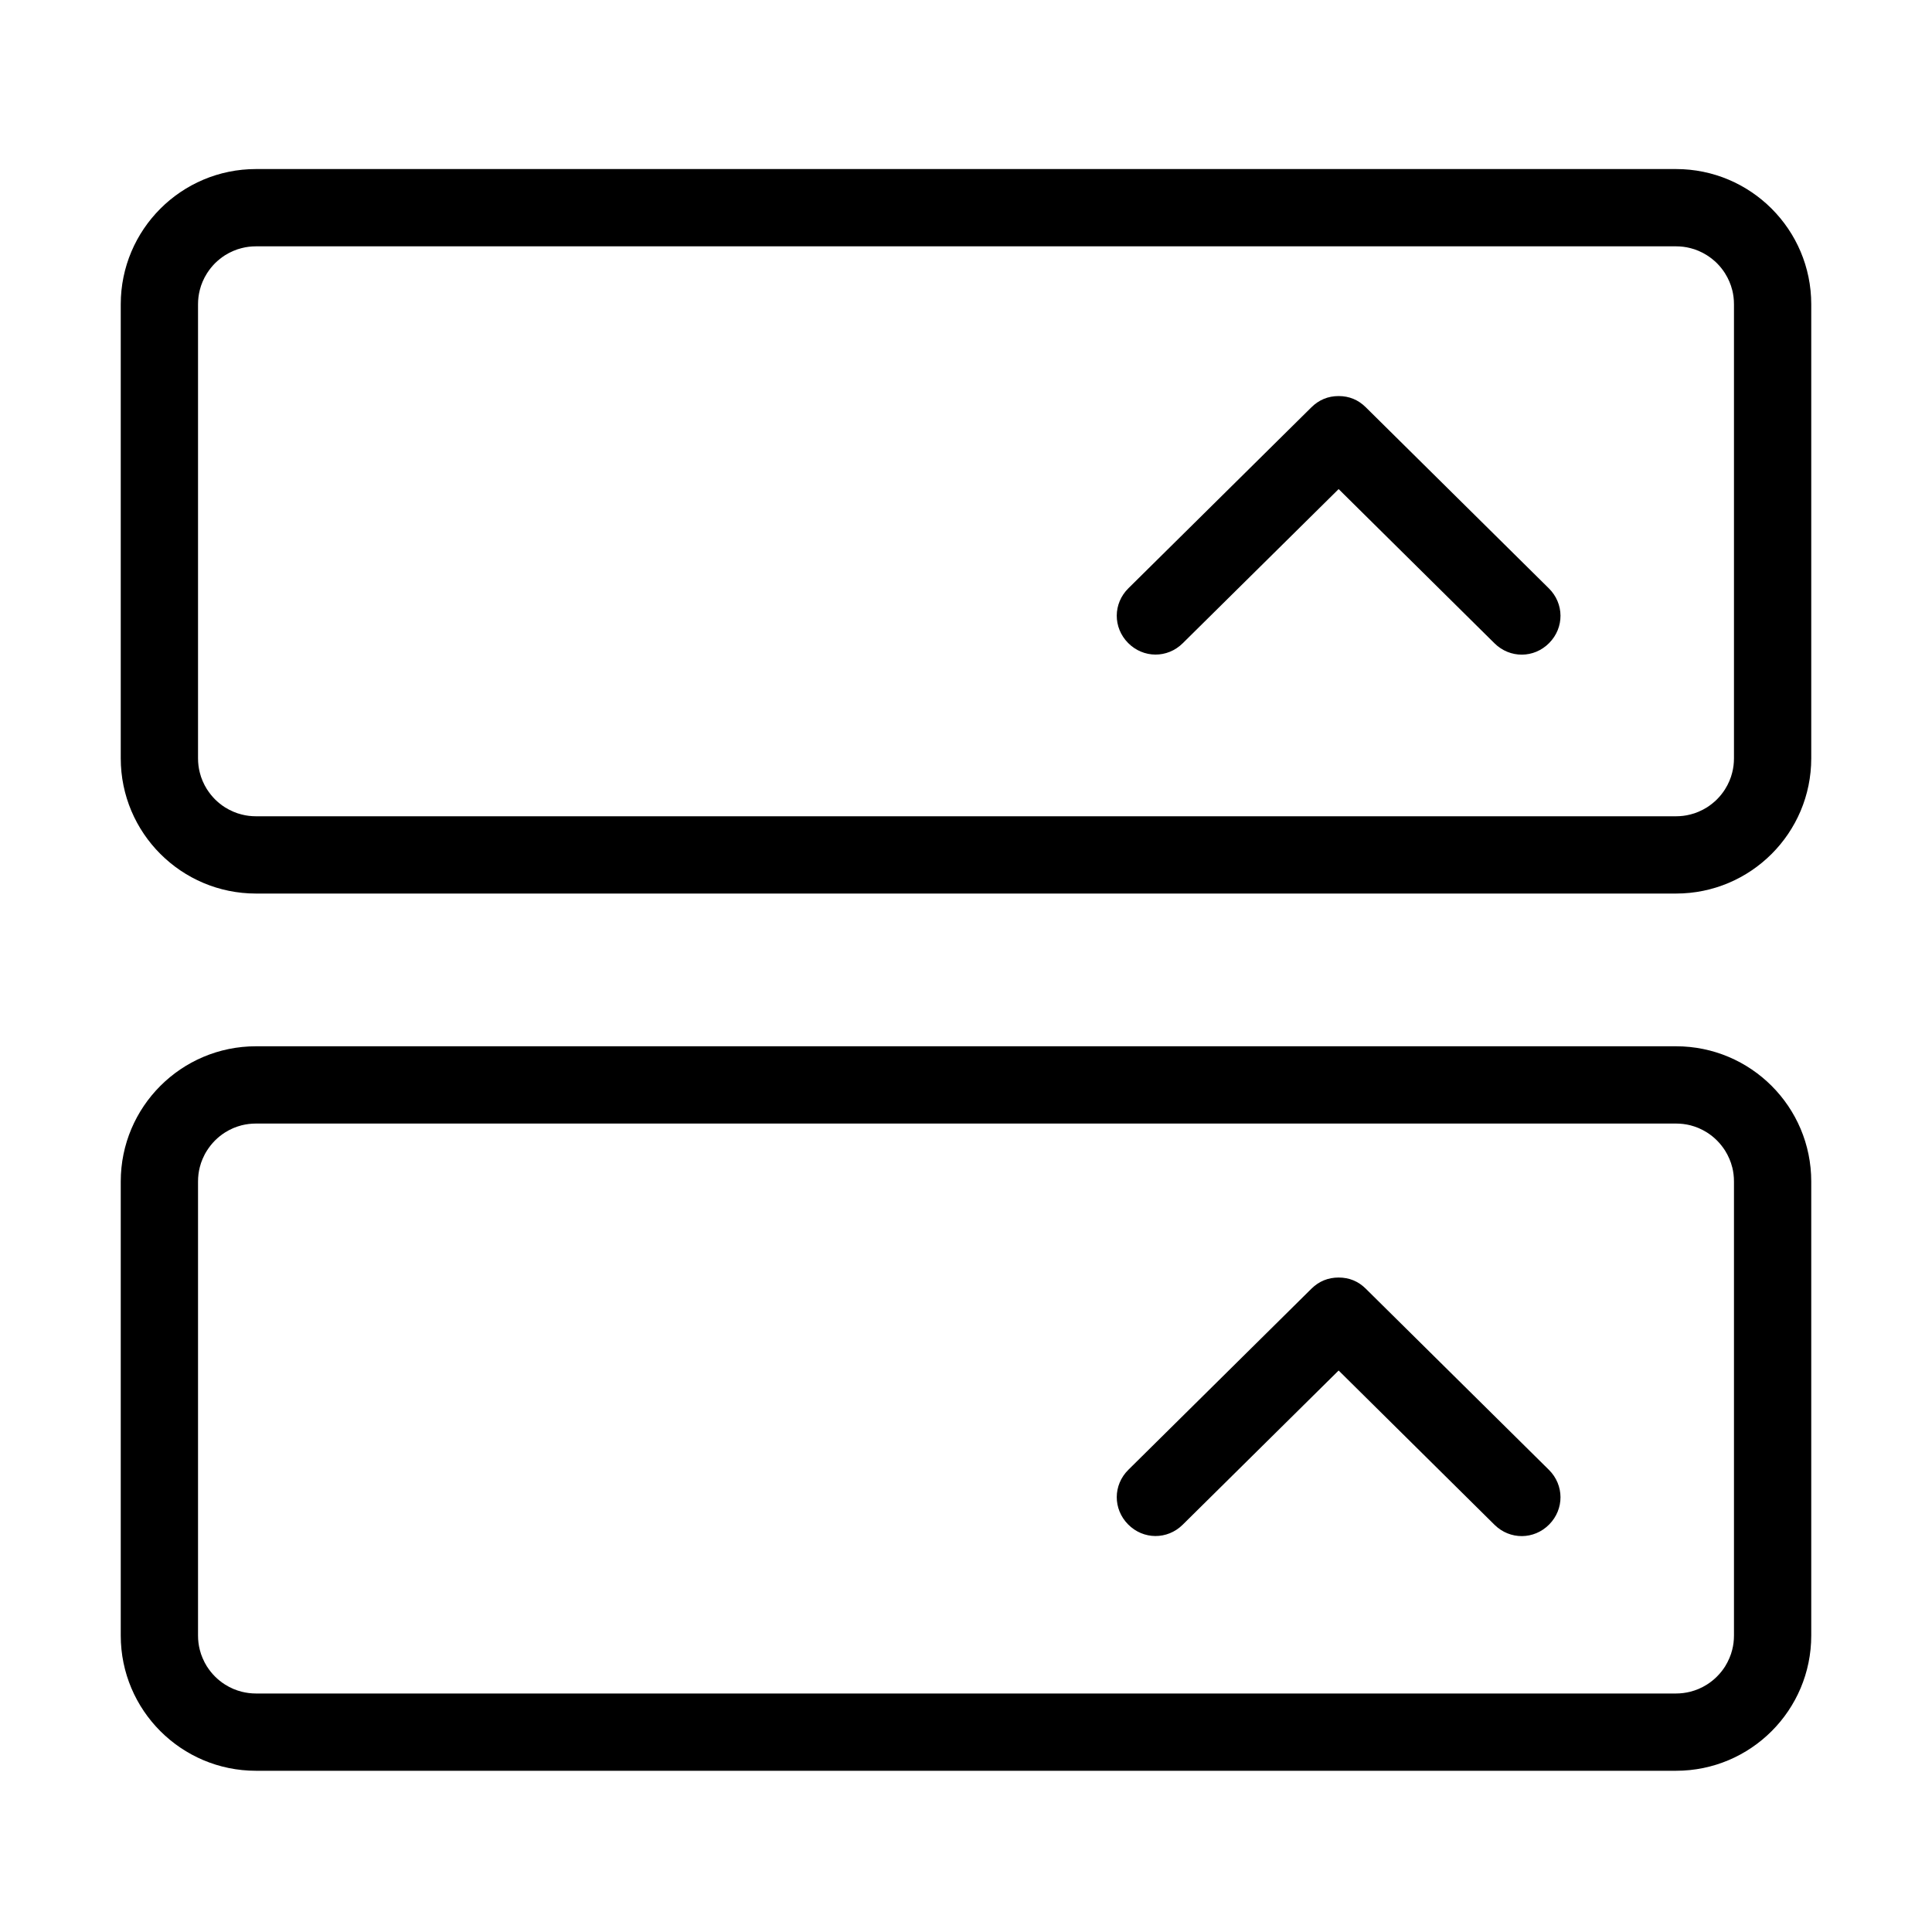
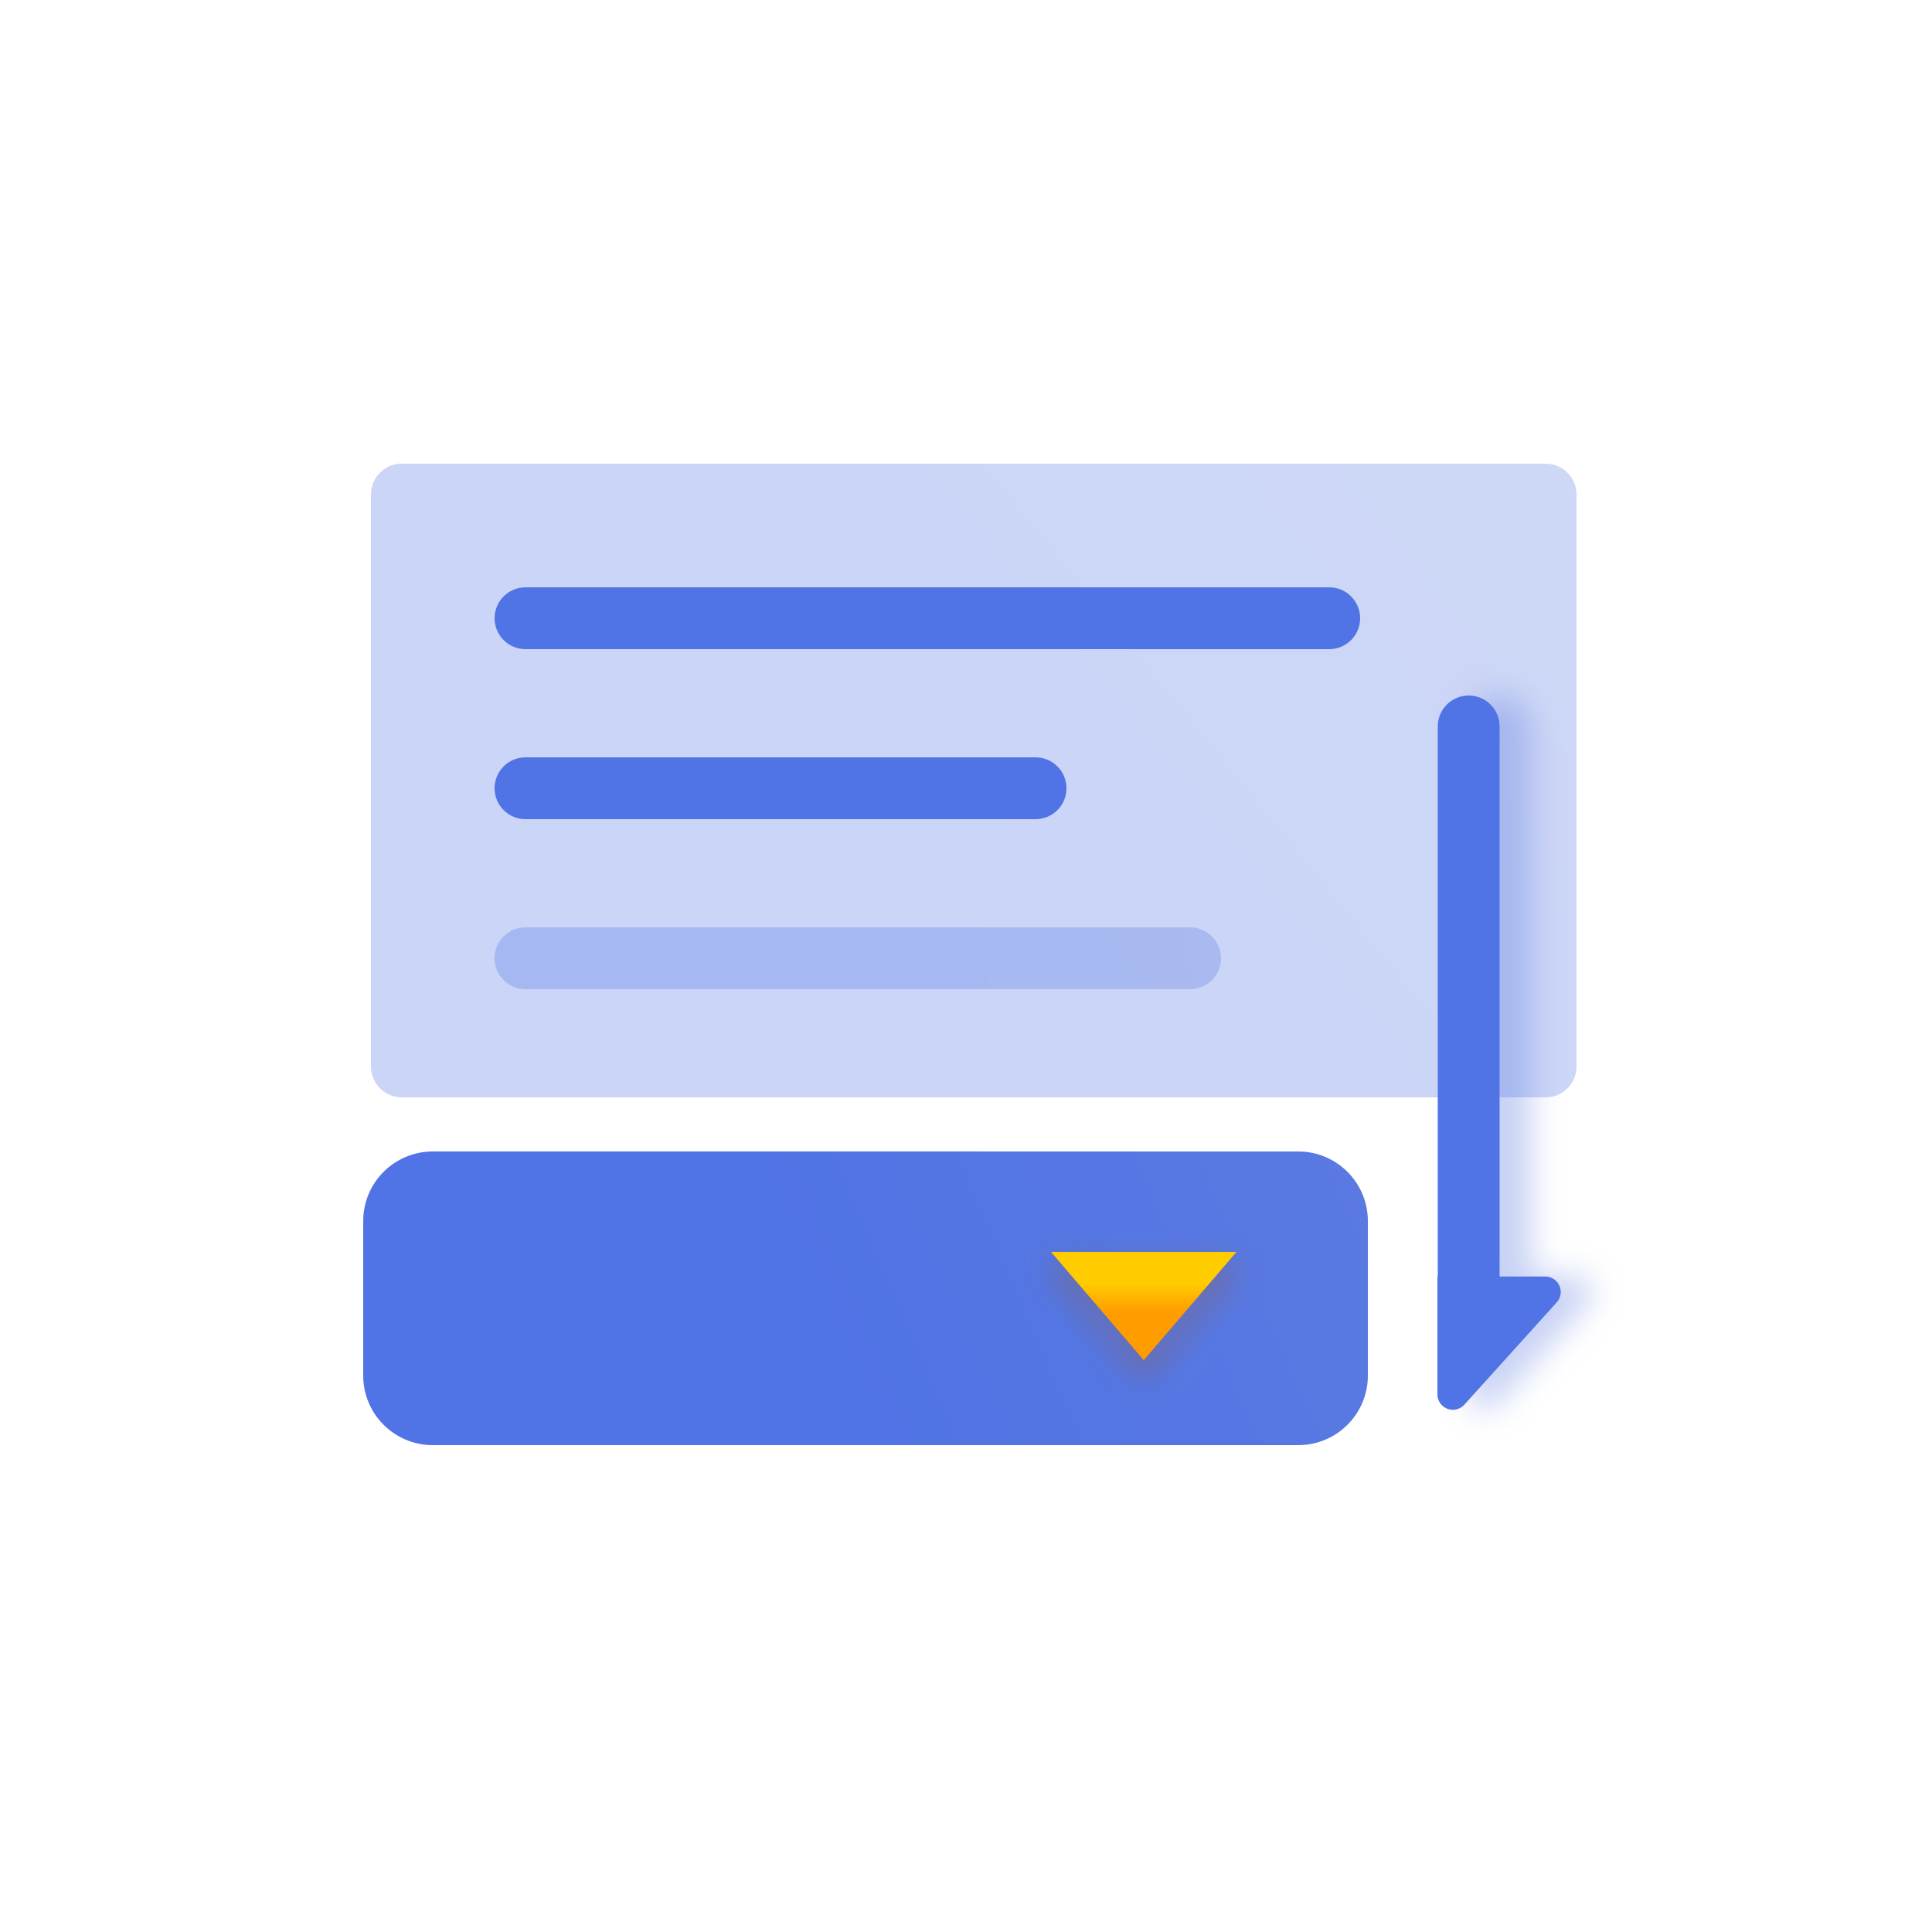
- <svg xmlns="http://www.w3.org/2000/svg" viewBox="0 0 40 40" width="40" height="40" fill="none">
-   <rect id="折叠面板" width="40" height="40" x="0" y="0" fill="rgb(255,255,255)" fill-opacity="0" />
-   <path id="矢量 538" d="M34.7 3.5C36.246 3.5 37.5 4.754 37.5 6.3L37.5 15.7C37.5 17.246 36.246 18.5 34.7 18.5L5.3 18.5C3.754 18.5 2.5 17.246 2.5 15.7L2.5 6.3C2.5 4.754 3.754 3.5 5.3 3.5L34.7 3.5ZM34.7 5.1L5.3 5.1C5.198 5.1 5.099 5.112 5.003 5.137C4.945 5.151 4.889 5.17 4.833 5.194C4.772 5.22 4.713 5.25 4.658 5.285C4.584 5.333 4.515 5.388 4.451 5.451C4.388 5.515 4.333 5.584 4.286 5.658C4.25 5.714 4.22 5.772 4.194 5.833C4.17 5.889 4.151 5.945 4.137 6.003L4.137 6.003C4.112 6.099 4.1 6.198 4.1 6.3L4.1 15.7C4.1 15.802 4.112 15.901 4.137 15.997L4.137 15.997C4.151 16.055 4.17 16.111 4.194 16.167C4.22 16.228 4.25 16.286 4.285 16.342L4.286 16.342C4.333 16.416 4.388 16.485 4.451 16.549C4.515 16.612 4.584 16.668 4.658 16.715C4.714 16.75 4.772 16.78 4.833 16.806C4.889 16.83 4.945 16.849 5.003 16.863C5.099 16.888 5.198 16.9 5.3 16.9L34.7 16.9C34.802 16.9 34.901 16.888 34.997 16.863L34.997 16.863C35.055 16.849 35.111 16.83 35.167 16.806C35.228 16.78 35.286 16.75 35.342 16.715L35.342 16.715C35.416 16.667 35.485 16.612 35.549 16.549Q35.642 16.455 35.712 16.346L35.715 16.342L35.715 16.342L35.715 16.341Q35.768 16.258 35.806 16.167C35.83 16.111 35.849 16.055 35.863 15.997C35.888 15.901 35.9 15.802 35.9 15.7L35.9 6.3Q35.9 6.147 35.864 6.004L35.863 6.003C35.849 5.945 35.83 5.889 35.806 5.833Q35.768 5.743 35.716 5.661L35.715 5.658L35.715 5.658L35.712 5.654Q35.642 5.545 35.549 5.451C35.485 5.388 35.416 5.333 35.342 5.286C35.286 5.25 35.228 5.22 35.167 5.194C35.111 5.17 35.055 5.151 34.997 5.137C34.901 5.112 34.802 5.1 34.7 5.1ZM24.487 13.318L27.715 10.126L30.942 13.319C31.261 13.634 31.759 13.632 32.074 13.313C32.389 12.995 32.386 12.497 32.068 12.182L28.277 8.432C28.122 8.278 27.934 8.2 27.715 8.2C27.496 8.2 27.308 8.278 27.152 8.432L23.362 12.18C23.043 12.495 23.041 12.993 23.356 13.312C23.671 13.63 24.169 13.633 24.487 13.318ZM34.7 21.662C36.246 21.662 37.5 22.915 37.5 24.462L37.5 33.862C37.5 35.408 36.246 36.662 34.7 36.662L5.3 36.662C3.754 36.662 2.5 35.408 2.5 33.862L2.5 24.462C2.5 22.915 3.754 21.662 5.3 21.662L34.7 21.662ZM34.7 23.262L5.3 23.262C5.198 23.262 5.099 23.274 5.003 23.298C4.945 23.313 4.889 23.332 4.833 23.355C4.772 23.381 4.713 23.412 4.658 23.447C4.584 23.494 4.515 23.549 4.451 23.613C4.388 23.677 4.333 23.746 4.286 23.82C4.25 23.875 4.22 23.934 4.194 23.995C4.17 24.05 4.151 24.107 4.137 24.164C4.112 24.26 4.1 24.359 4.1 24.462L4.1 33.862C4.1 33.964 4.112 34.063 4.137 34.159L4.137 34.159C4.151 34.216 4.17 34.273 4.194 34.328C4.22 34.39 4.25 34.448 4.285 34.504L4.286 34.504C4.333 34.578 4.388 34.647 4.451 34.71C4.515 34.774 4.584 34.829 4.658 34.876C4.714 34.911 4.772 34.942 4.833 34.968C4.889 34.991 4.945 35.01 5.003 35.025C5.099 35.049 5.198 35.062 5.3 35.062L34.7 35.062C34.802 35.062 34.901 35.049 34.997 35.025L34.997 35.025C35.055 35.01 35.111 34.991 35.167 34.968C35.228 34.942 35.286 34.911 35.342 34.876L35.342 34.876C35.416 34.829 35.485 34.774 35.549 34.71Q35.642 34.617 35.712 34.508L35.715 34.504L35.715 34.504Q35.767 34.42 35.806 34.328C35.83 34.273 35.849 34.216 35.863 34.159C35.888 34.063 35.9 33.964 35.9 33.862L35.9 24.462Q35.9 24.309 35.864 24.165L35.863 24.165C35.849 24.107 35.83 24.05 35.806 23.995Q35.767 23.903 35.715 23.82L35.715 23.82L35.712 23.816Q35.642 23.707 35.549 23.613C35.485 23.549 35.416 23.494 35.342 23.447C35.286 23.412 35.228 23.381 35.167 23.355C35.111 23.332 35.055 23.313 34.997 23.298C34.901 23.274 34.802 23.262 34.7 23.262ZM24.487 31.567L27.715 28.375L30.942 31.569C31.261 31.884 31.759 31.881 32.074 31.563C32.389 31.244 32.386 30.746 32.068 30.431L28.277 26.681C28.122 26.527 27.934 26.45 27.715 26.45C27.496 26.45 27.308 26.527 27.152 26.681L23.362 30.43C23.043 30.745 23.041 31.242 23.356 31.561C23.671 31.88 24.169 31.882 24.487 31.567Z" fill="currentColor" fill-rule="evenodd" />
+ <svg xmlns="http://www.w3.org/2000/svg" xmlns:xlink="http://www.w3.org/1999/xlink" width="125px" height="125px" viewBox="0 0 125 125" version="1.1">
+   <defs>
+     <linearGradient x1="44.099%" y1="60.178%" x2="128.793%" y2="24.076%" id="linearGradient-1">
+       <stop stop-color="#5073E5" offset="0%" />
+       <stop stop-color="#5E7CE0" offset="100%" />
+     </linearGradient>
+     <linearGradient x1="44.099%" y1="52.914%" x2="128.793%" y2="42.578%" id="linearGradient-2">
+       <stop stop-color="#5073E5" offset="0%" />
+       <stop stop-color="#5E7CE0" offset="100%" />
+     </linearGradient>
+     <linearGradient x1="44.099%" y1="52.914%" x2="128.793%" y2="42.578%" id="linearGradient-3">
+       <stop stop-color="#5073E5" offset="0%" />
+       <stop stop-color="#5E7CE0" offset="100%" />
+     </linearGradient>
+     <linearGradient x1="50%" y1="0%" x2="50%" y2="100%" id="linearGradient-4">
+       <stop stop-color="#FFCC00" offset="0%" />
+       <stop stop-color="#FF9D00" offset="100%" />
+     </linearGradient>
+     <polygon id="path-5" points="68 81 80 81 74 88" />
+     <filter x="-29.2%" y="-35.7%" width="158.3%" height="200.0%" filterUnits="objectBoundingBox" id="filter-6">
+       <feOffset dx="0" dy="1" in="SourceAlpha" result="shadowOffsetOuter1" />
+       <feMorphology radius="4.084" operator="erode" in="SourceAlpha" result="shadowInner" />
+       <feOffset dx="0" dy="1" in="shadowInner" result="shadowInner" />
+       <feComposite in="shadowOffsetOuter1" in2="shadowInner" operator="out" result="shadowOffsetOuter1" />
+       <feGaussianBlur stdDeviation="1" in="shadowOffsetOuter1" result="shadowBlurOuter1" />
+       <feColorMatrix values="0 0 0 0 0.662   0 0 0 0 0.325   0 0 0 0 0.005  0 0 0 0.5 0" type="matrix" in="shadowBlurOuter1" />
+     </filter>
+     <filter x="-45.8%" y="-64.3%" width="191.7%" height="257.1%" filterUnits="objectBoundingBox" id="filter-7">
+       <feGaussianBlur stdDeviation="1.5" in="SourceAlpha" result="shadowBlurInner1" />
+       <feOffset dx="0" dy="-4" in="shadowBlurInner1" result="shadowOffsetInner1" />
+       <feComposite in="shadowOffsetInner1" in2="SourceAlpha" operator="arithmetic" k2="-1" k3="1" result="shadowInnerInner1" />
+       <feColorMatrix values="0 0 0 0 0.842   0 0 0 0 0.342   0 0 0 0 0  0 0 0 0.5 0" type="matrix" in="shadowInnerInner1" />
+     </filter>
+     <linearGradient x1="44.099%" y1="50.267%" x2="128.793%" y2="49.32%" id="linearGradient-8">
+       <stop stop-color="#5073E5" offset="0%" />
+       <stop stop-color="#5E7CE0" offset="100%" />
+     </linearGradient>
+     <path d="M119.096,64.117 C119.648,64.117 120.096,64.565 120.096,65.117 C120.096,65.4 119.976,65.67 119.766,65.859 L113.144,71.838 C112.734,72.208 112.102,72.176 111.732,71.766 C111.566,71.582 111.474,71.343 111.474,71.096 L111.474,68.14 L75.883,68.14 C74.778,68.14 73.883,67.245 73.883,66.14 C73.883,65.036 74.778,64.14 75.883,64.14 L111.474,64.14 L111.474,64.117 L119.096,64.117 Z" id="path-9" />
+     <filter x="-8.7%" y="-25.1%" width="117.3%" height="200.3%" filterUnits="objectBoundingBox" id="filter-10">
+       <feOffset dx="0" dy="2" in="SourceAlpha" result="shadowOffsetOuter1" />
+       <feGaussianBlur stdDeviation="1" in="shadowOffsetOuter1" result="shadowBlurOuter1" />
+       <feColorMatrix values="0 0 0 0 0.369   0 0 0 0 0.486   0 0 0 0 0.878  0 0 0 0.35 0" type="matrix" in="shadowBlurOuter1" />
+     </filter>
+   </defs>
+   <g id="组件总览" stroke="none" stroke-width="1" fill="none" fill-rule="evenodd">
+     <g id="-TinyUI-Ng-组件总览-2" transform="translate(-1481, -332)">
+       <g id="Collapse-折叠面板" transform="translate(1481, 332)">
+         <g id="编组" />
+         <path d="M26,30 L100,30 C101.105,30 102,30.895 102,32 L102,69 C102,70.105 101.105,71 100,71 L26,71 C24.895,71 24,70.105 24,69 L24,32 C24,30.895 24.895,30 26,30 Z" id="矩形" fill="url(#linearGradient-1)" opacity="0.304" />
+         <rect id="矩形-2" stroke="url(#linearGradient-3)" fill="url(#linearGradient-2)" x="24" y="75" width="64" height="18" rx="4" />
+         <g id="形状结合">
+           <use fill="black" fill-opacity="1" filter="url(#filter-6)" xlink:href="#path-5" />
+           <use fill="black" fill-opacity="1" filter="url(#filter-7)" xlink:href="#path-5" />
+           <path stroke="url(#linearGradient-4)" stroke-width="4.084" d="M75.56,83.042 L74,84.862 L72.44,83.042 L75.56,83.042 Z" stroke-linejoin="square" />
+         </g>
+         <path d="M34,38 L86,38 C87.105,38 88,38.895 88,40 C88,41.105 87.105,42 86,42 L34,42 C32.895,42 32,41.105 32,40 C32,38.895 32.895,38 34,38 Z" id="形状结合备份" fill="#5073E5" />
+         <path d="M34,49 L67,49 C68.105,49 69,49.895 69,51 C69,52.105 68.105,53 67,53 L34,53 C32.895,53 32,52.105 32,51 C32,49.895 32.895,49 34,49 Z" id="形状结合备份-35" fill="#5073E5" />
+         <path d="M34,60 L77,60 C78.105,60 79,60.895 79,62 C79,63.105 78.105,64 77,64 L34,64 C32.895,64 32,63.105 32,62 C32,60.895 32.895,60 34,60 Z" id="形状结合备份-36" fill="url(#linearGradient-8)" opacity="0.304" />
+         <g id="形状结合备份-11" transform="translate(96.98939, 68.10644) scale(1, -1) rotate(-90) translate(-96.98939, -68.10644) ">
+           <use fill="black" fill-opacity="1" filter="url(#filter-10)" xlink:href="#path-9" />
+           <use fill="#5073E5" fill-rule="evenodd" xlink:href="#path-9" />
+         </g>
+       </g>
+     </g>
+   </g>
</svg>
